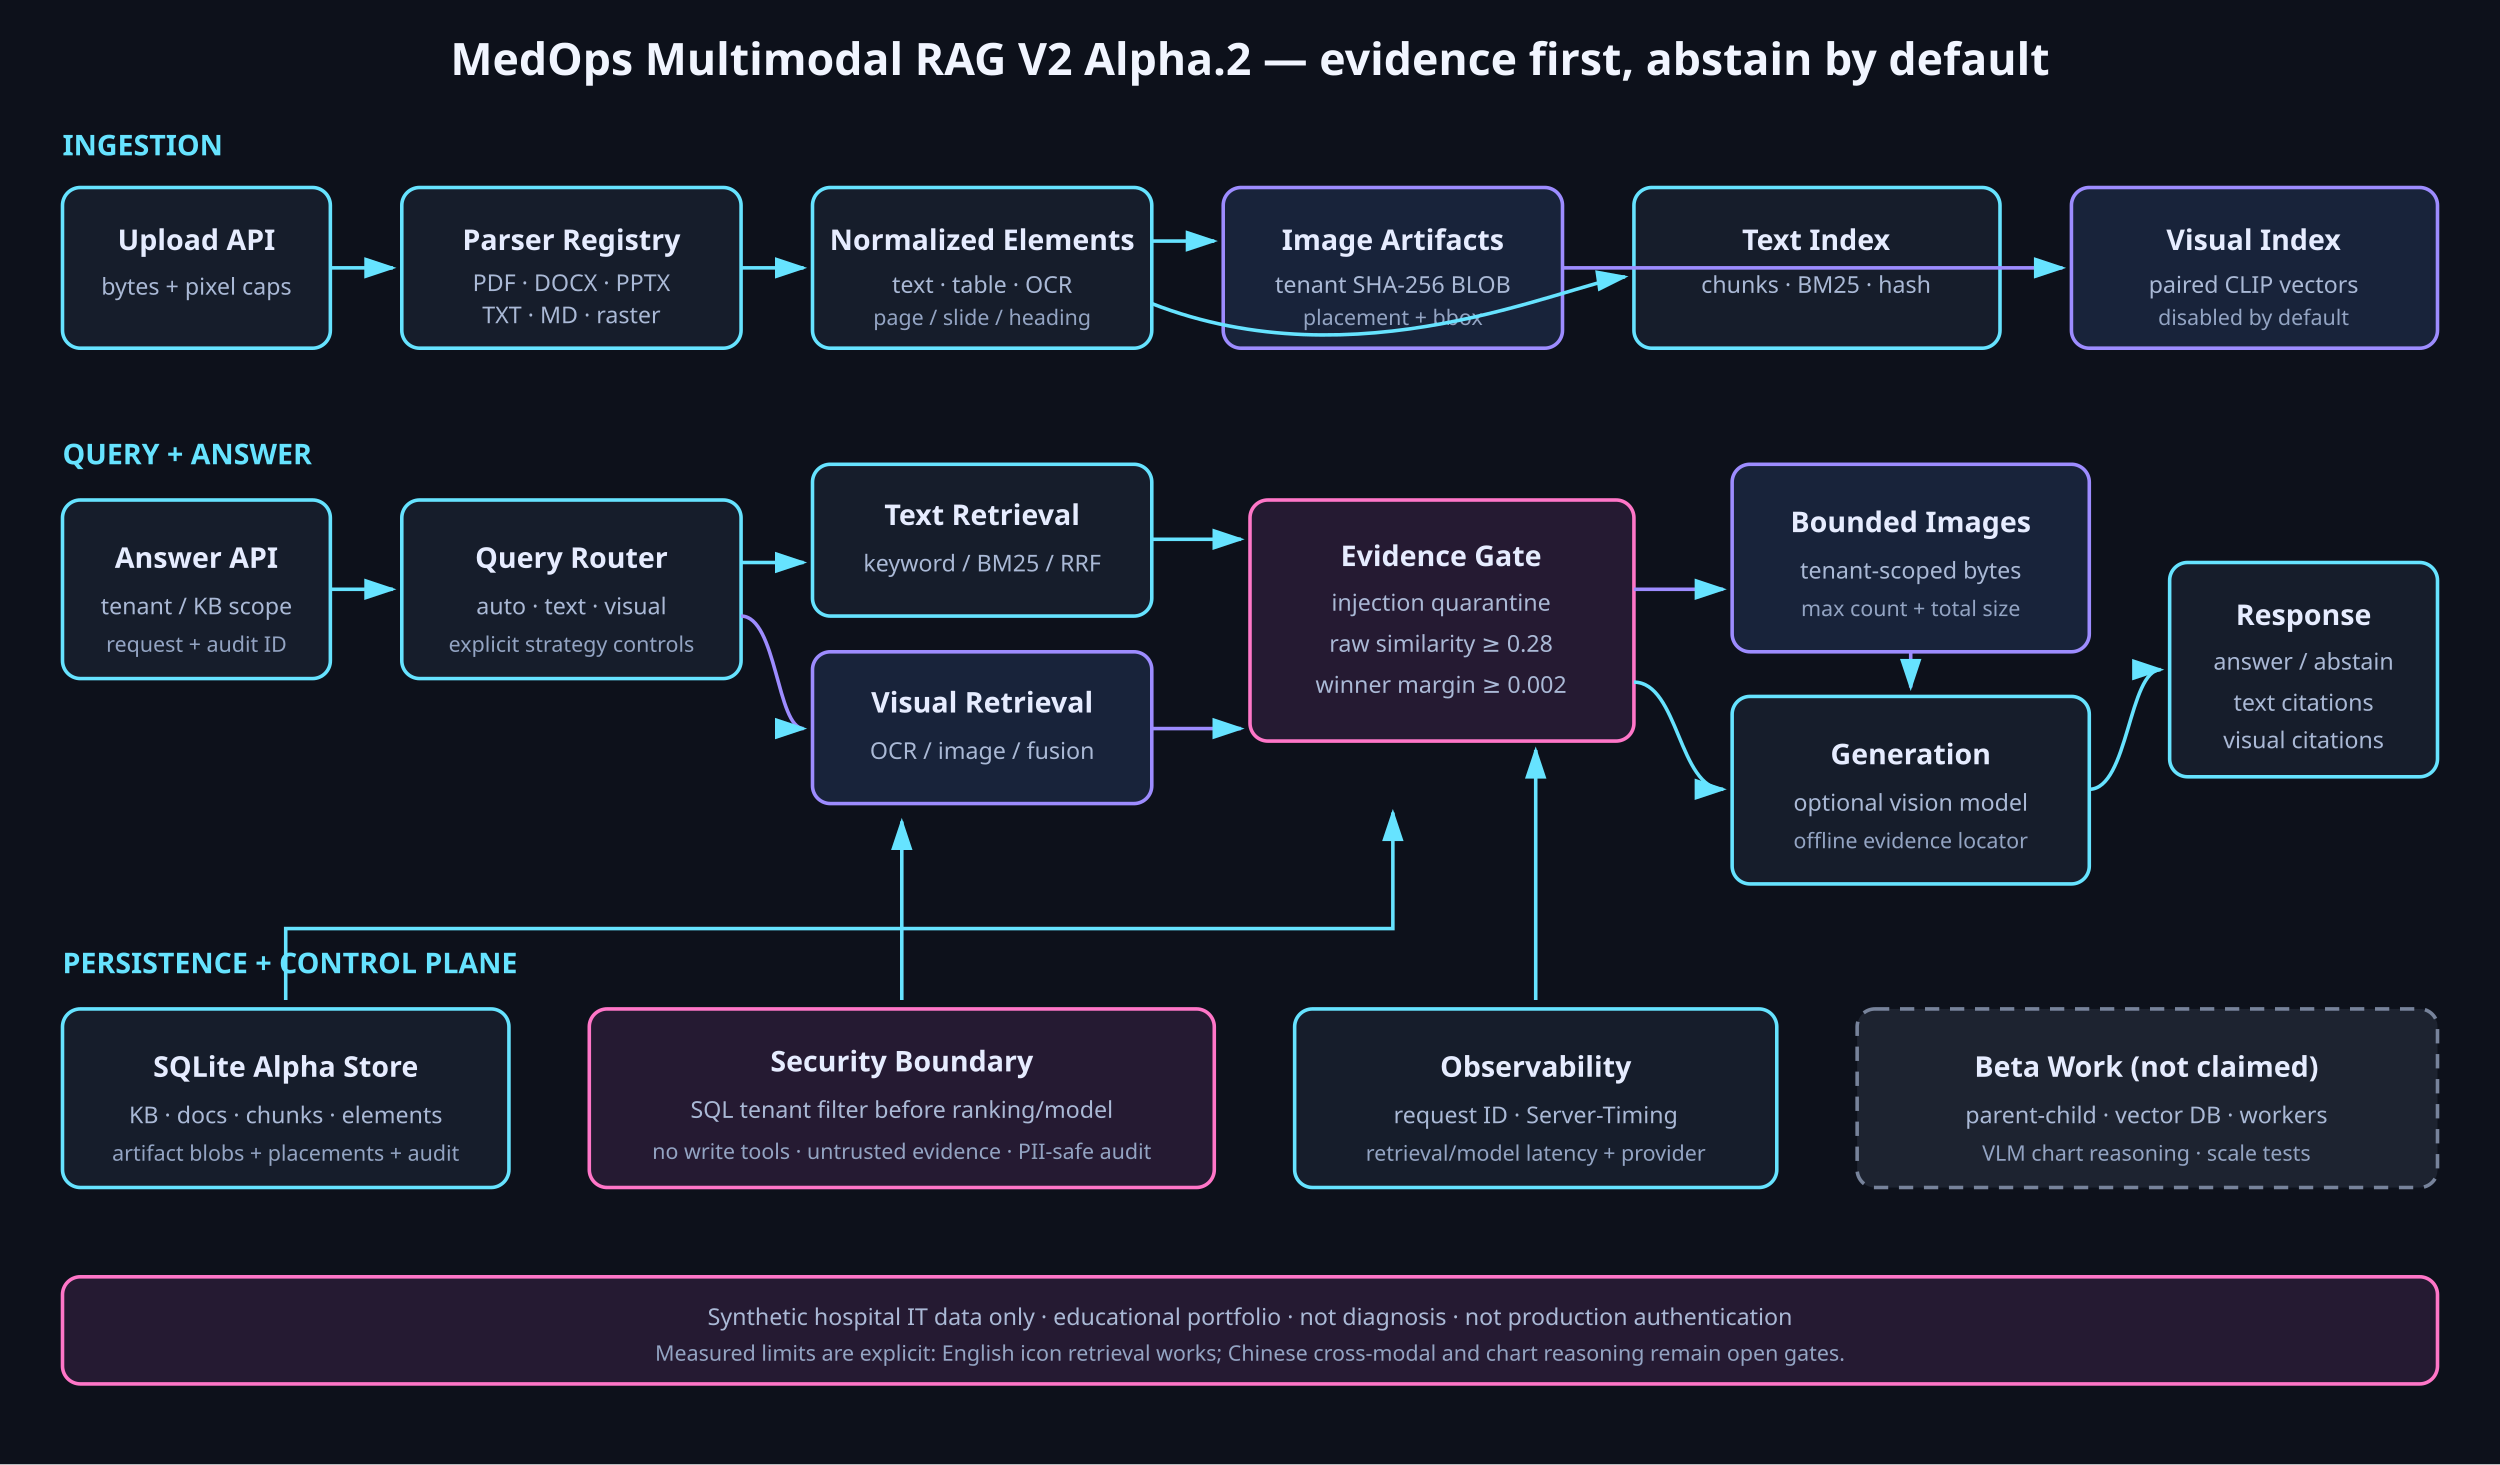
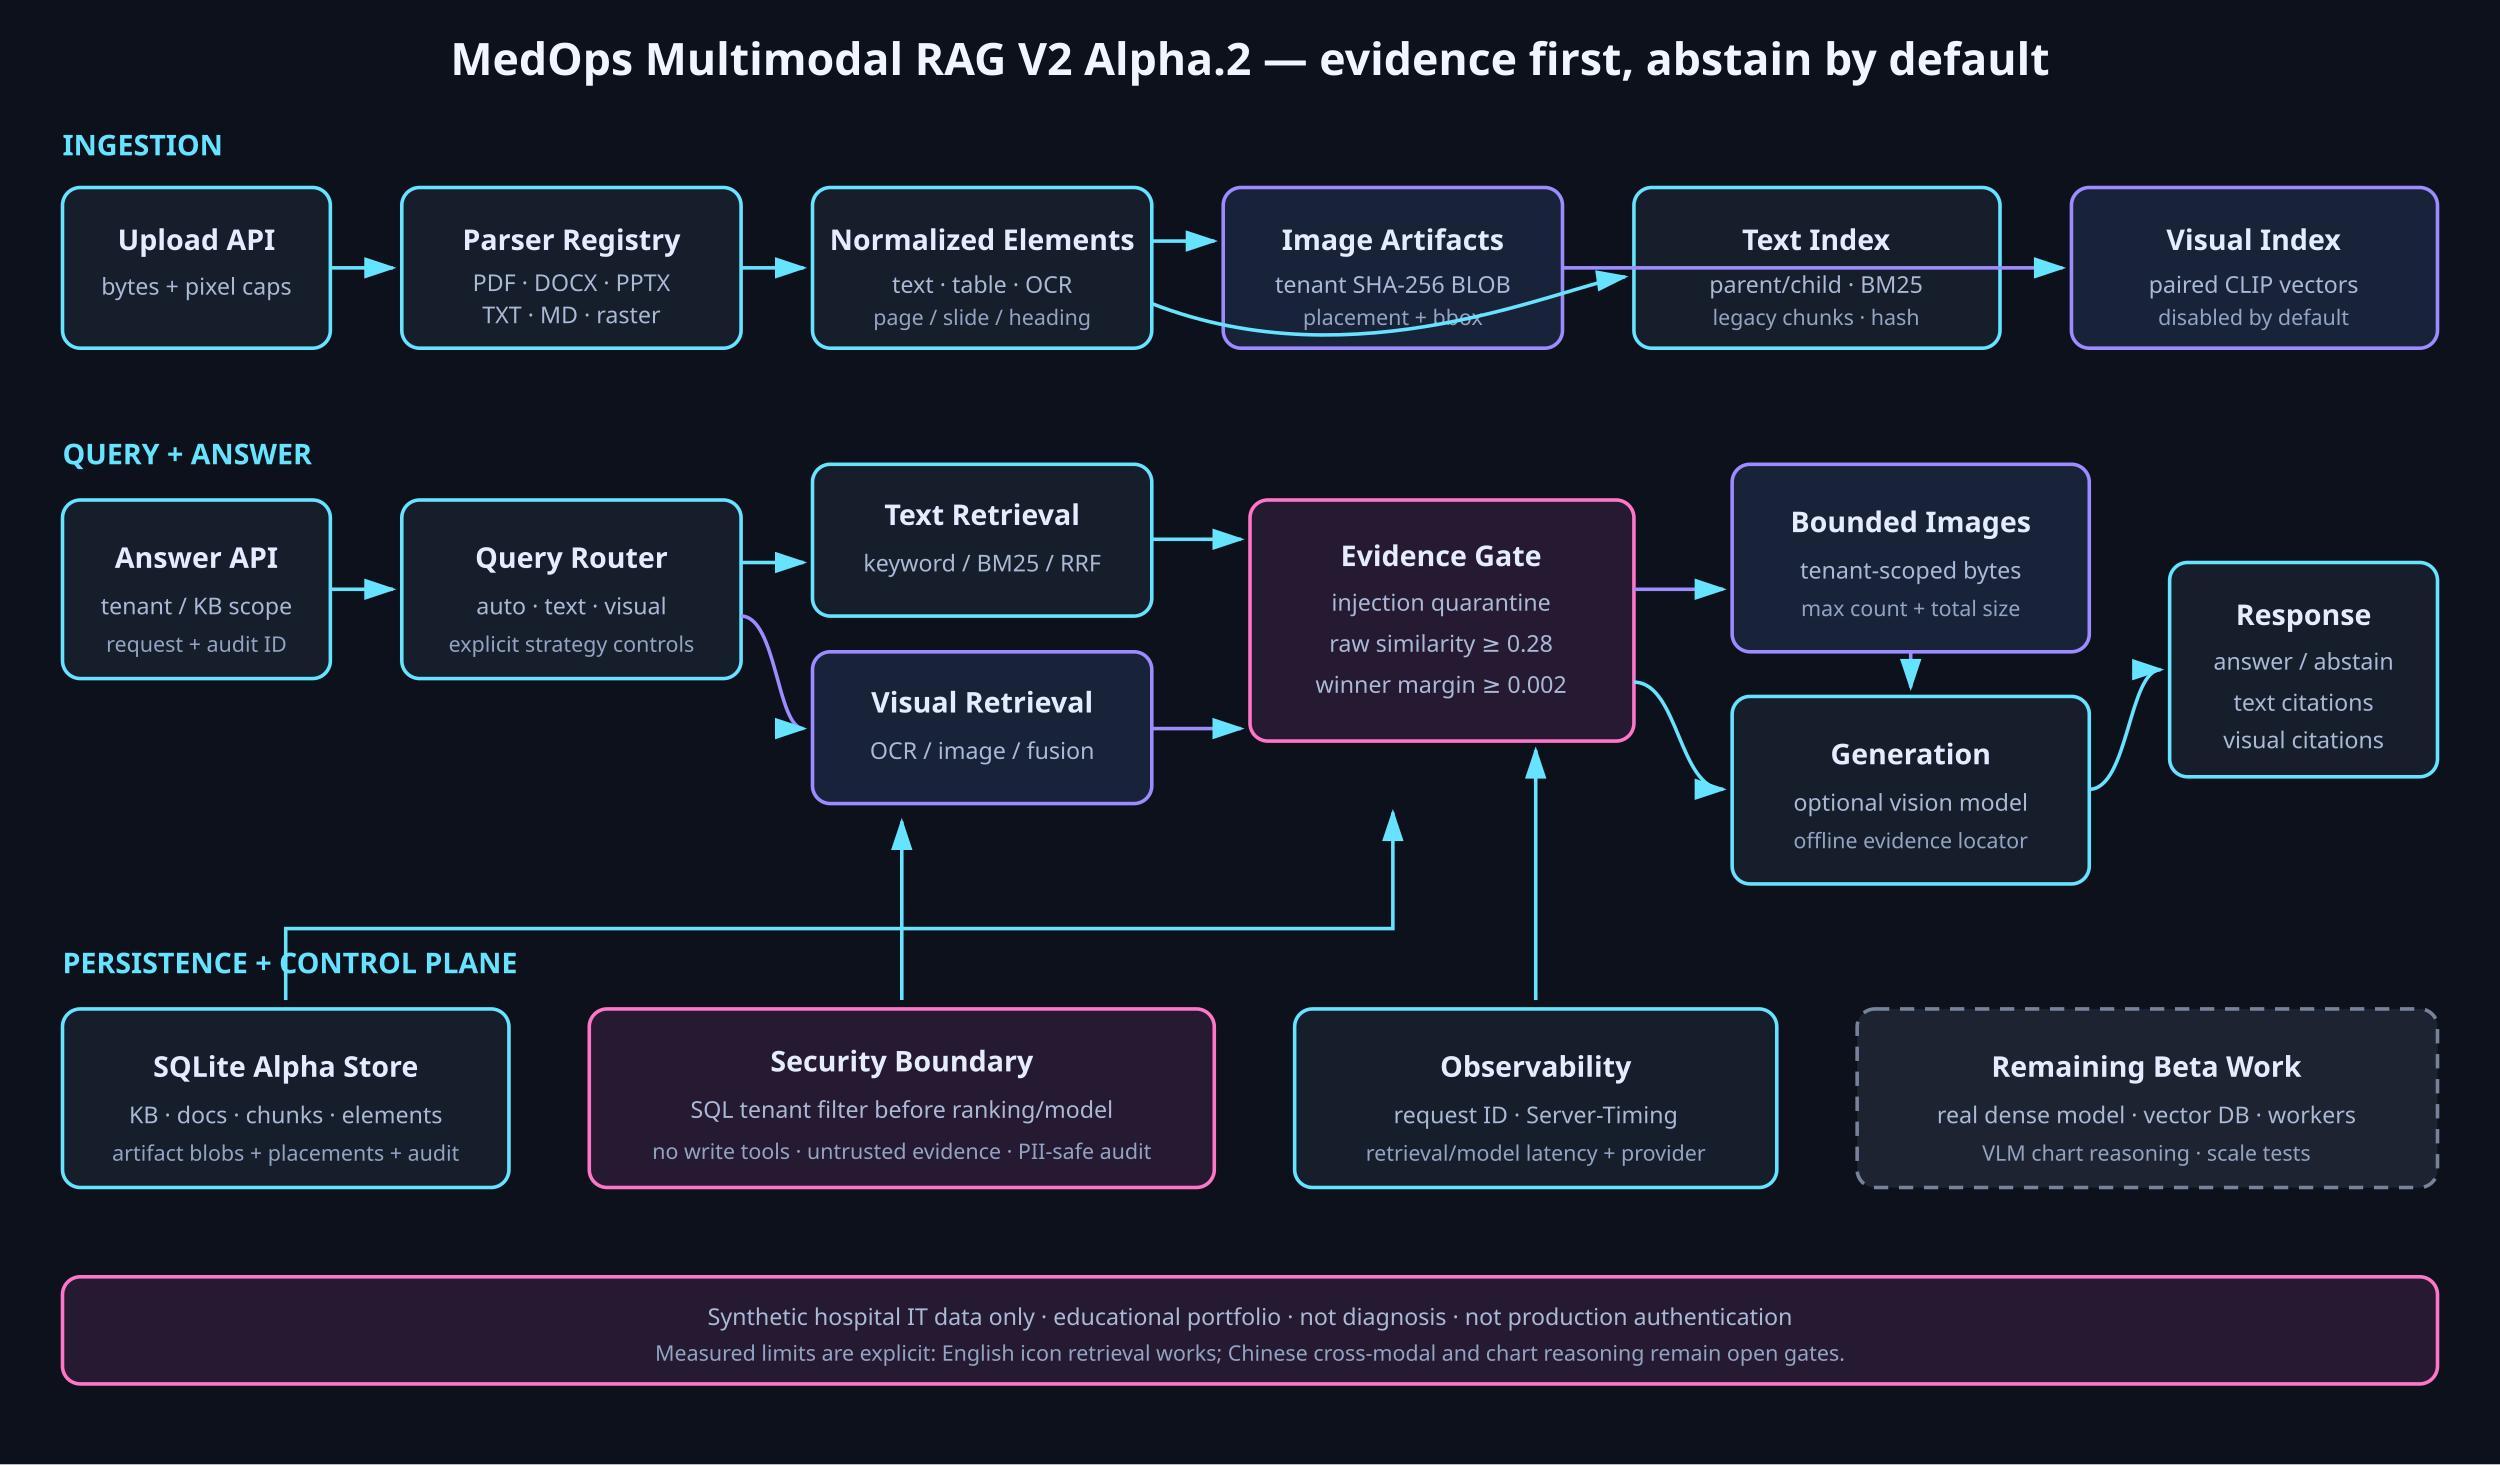
<svg xmlns="http://www.w3.org/2000/svg" width="1400" height="820" viewBox="0 0 1400 820" role="img" aria-labelledby="title description">
  <defs>
    <marker id="arrow" markerWidth="10" markerHeight="10" refX="8" refY="3" orient="auto">
      <path d="M0,0 L0,6 L9,3 z" fill="#66e3ff" />
    </marker>
    <style>
      .box{fill:#161d2b;stroke:#66e3ff;stroke-width:2;rx:10}.visual{fill:#18233a;stroke:#9d8cff;stroke-width:2;rx:10}.security{fill:#251a32;stroke:#ff76c8;stroke-width:2;rx:10}.planned{fill:#1d2330;stroke:#77839b;stroke-width:2;stroke-dasharray:8 6;rx:10}
      .title{fill:#f1f5ff;font:700 25px sans-serif}.lane{fill:#66e3ff;font:700 16px sans-serif}.label{fill:#e6ecff;font:600 16px sans-serif}.note{fill:#aab9d6;font:13px sans-serif}.small{fill:#93a4c3;font:12px sans-serif}
      .line{stroke:#66e3ff;stroke-width:2;fill:none;marker-end:url(#arrow)}.vline{stroke:#9d8cff;stroke-width:2;fill:none;marker-end:url(#arrow)}
    </style>
  </defs>
  <rect width="1400" height="820" fill="#0d111b" />
  <text x="700" y="42" text-anchor="middle" class="title">MedOps Multimodal RAG V2 Alpha.2 — evidence first, abstain by default</text>
  <text x="35" y="87" class="lane">INGESTION</text>
  <rect class="box" x="35" y="105" width="150" height="90" />
  <text class="label" x="110" y="140" text-anchor="middle">Upload API</text>
  <text class="note" x="110" y="165" text-anchor="middle">bytes + pixel caps</text>
  <rect class="box" x="225" y="105" width="190" height="90" />
  <text class="label" x="320" y="140" text-anchor="middle">Parser Registry</text>
  <text class="note" x="320" y="163" text-anchor="middle">PDF · DOCX · PPTX</text>
  <text class="note" x="320" y="181" text-anchor="middle">TXT · MD · raster</text>
  <rect class="box" x="455" y="105" width="190" height="90" />
  <text class="label" x="550" y="140" text-anchor="middle">Normalized Elements</text>
  <text class="note" x="550" y="164" text-anchor="middle">text · table · OCR</text>
  <text class="small" x="550" y="182" text-anchor="middle">page / slide / heading</text>
  <rect class="visual" x="685" y="105" width="190" height="90" />
  <text class="label" x="780" y="140" text-anchor="middle">Image Artifacts</text>
  <text class="note" x="780" y="164" text-anchor="middle">tenant SHA-256 BLOB</text>
  <text class="small" x="780" y="182" text-anchor="middle">placement + bbox</text>
  <rect class="box" x="915" y="105" width="205" height="90" />
  <text class="label" x="1017" y="140" text-anchor="middle">Text Index</text>
-   <text class="note" x="1017" y="164" text-anchor="middle">chunks · BM25 · hash</text>
+   <text class="note" x="1017" y="164" text-anchor="middle">parent/child · BM25</text>
+   <text class="small" x="1017" y="182" text-anchor="middle">legacy chunks · hash</text>
  <rect class="visual" x="1160" y="105" width="205" height="90" />
  <text class="label" x="1262" y="140" text-anchor="middle">Visual Index</text>
  <text class="note" x="1262" y="164" text-anchor="middle">paired CLIP vectors</text>
  <text class="small" x="1262" y="182" text-anchor="middle">disabled by default</text>
  <path class="line" d="M185 150 H220" />
  <path class="line" d="M415 150 H450" />
  <path class="line" d="M645 135 H680" />
  <path class="line" d="M645 170 C760 215 875 160 910 155" />
  <path class="vline" d="M875 150 H910 C1040 150 1070 150 1155 150" />
  <text x="35" y="260" class="lane">QUERY + ANSWER</text>
  <rect class="box" x="35" y="280" width="150" height="100" />
  <text class="label" x="110" y="318" text-anchor="middle">Answer API</text>
  <text class="note" x="110" y="344" text-anchor="middle">tenant / KB scope</text>
  <text class="small" x="110" y="365" text-anchor="middle">request + audit ID</text>
  <rect class="box" x="225" y="280" width="190" height="100" />
  <text class="label" x="320" y="318" text-anchor="middle">Query Router</text>
  <text class="note" x="320" y="344" text-anchor="middle">auto · text · visual</text>
  <text class="small" x="320" y="365" text-anchor="middle">explicit strategy controls</text>
  <rect class="box" x="455" y="260" width="190" height="85" />
  <text class="label" x="550" y="294" text-anchor="middle">Text Retrieval</text>
  <text class="note" x="550" y="320" text-anchor="middle">keyword / BM25 / RRF</text>
  <rect class="visual" x="455" y="365" width="190" height="85" />
  <text class="label" x="550" y="399" text-anchor="middle">Visual Retrieval</text>
  <text class="note" x="550" y="425" text-anchor="middle">OCR / image / fusion</text>
  <rect class="security" x="700" y="280" width="215" height="135" />
  <text class="label" x="807" y="317" text-anchor="middle">Evidence Gate</text>
  <text class="note" x="807" y="342" text-anchor="middle">injection quarantine</text>
  <text class="note" x="807" y="365" text-anchor="middle">raw similarity ≥ 0.28</text>
  <text class="note" x="807" y="388" text-anchor="middle">winner margin ≥ 0.002</text>
  <rect class="visual" x="970" y="260" width="200" height="105" />
  <text class="label" x="1070" y="298" text-anchor="middle">Bounded Images</text>
  <text class="note" x="1070" y="324" text-anchor="middle">tenant-scoped bytes</text>
  <text class="small" x="1070" y="345" text-anchor="middle">max count + total size</text>
  <rect class="box" x="970" y="390" width="200" height="105" />
  <text class="label" x="1070" y="428" text-anchor="middle">Generation</text>
  <text class="note" x="1070" y="454" text-anchor="middle">optional vision model</text>
  <text class="small" x="1070" y="475" text-anchor="middle">offline evidence locator</text>
  <rect class="box" x="1215" y="315" width="150" height="120" />
  <text class="label" x="1290" y="350" text-anchor="middle">Response</text>
  <text class="note" x="1290" y="375" text-anchor="middle">answer / abstain</text>
  <text class="note" x="1290" y="398" text-anchor="middle">text citations</text>
  <text class="note" x="1290" y="419" text-anchor="middle">visual citations</text>
  <path class="line" d="M185 330 H220" />
  <path class="line" d="M415 315 H450" />
  <path class="vline" d="M415 345 C435 345 435 408 450 408" />
  <path class="line" d="M645 302 H695" />
  <path class="vline" d="M645 408 H695" />
  <path class="vline" d="M915 330 H965" />
  <path class="line" d="M915 382 C940 382 940 442 965 442" />
  <path class="vline" d="M1070 365 V385" />
  <path class="line" d="M1170 442 C1192 442 1192 375 1210 375" />
  <text x="35" y="545" class="lane">PERSISTENCE + CONTROL PLANE</text>
  <rect class="box" x="35" y="565" width="250" height="100" />
  <text class="label" x="160" y="603" text-anchor="middle">SQLite Alpha Store</text>
  <text class="note" x="160" y="629" text-anchor="middle">KB · docs · chunks · elements</text>
  <text class="small" x="160" y="650" text-anchor="middle">artifact blobs + placements + audit</text>
  <rect class="security" x="330" y="565" width="350" height="100" />
  <text class="label" x="505" y="600" text-anchor="middle">Security Boundary</text>
  <text class="note" x="505" y="626" text-anchor="middle">SQL tenant filter before ranking/model</text>
  <text class="small" x="505" y="649" text-anchor="middle">no write tools · untrusted evidence · PII-safe audit</text>
  <rect class="box" x="725" y="565" width="270" height="100" />
  <text class="label" x="860" y="603" text-anchor="middle">Observability</text>
  <text class="note" x="860" y="629" text-anchor="middle">request ID · Server-Timing</text>
  <text class="small" x="860" y="650" text-anchor="middle">retrieval/model latency + provider</text>
  <rect class="planned" x="1040" y="565" width="325" height="100" />
-   <text class="label" x="1202" y="603" text-anchor="middle">Beta Work (not claimed)</text>
-   <text class="note" x="1202" y="629" text-anchor="middle">parent-child · vector DB · workers</text>
+   <text class="label" x="1202" y="603" text-anchor="middle">Remaining Beta Work</text>
+   <text class="note" x="1202" y="629" text-anchor="middle">real dense model · vector DB · workers</text>
  <text class="small" x="1202" y="650" text-anchor="middle">VLM chart reasoning · scale tests</text>
  <path class="line" d="M160 560 V520 H780 V455" />
  <path class="line" d="M505 560 V460" />
  <path class="line" d="M860 560 V420" />
  <rect class="security" x="35" y="715" width="1330" height="60" />
  <text class="note" x="700" y="742" text-anchor="middle">Synthetic hospital IT data only · educational portfolio · not diagnosis · not production authentication</text>
  <text class="small" x="700" y="762" text-anchor="middle">Measured limits are explicit: English icon retrieval works; Chinese cross-modal and chart reasoning remain open gates.</text>
</svg>
